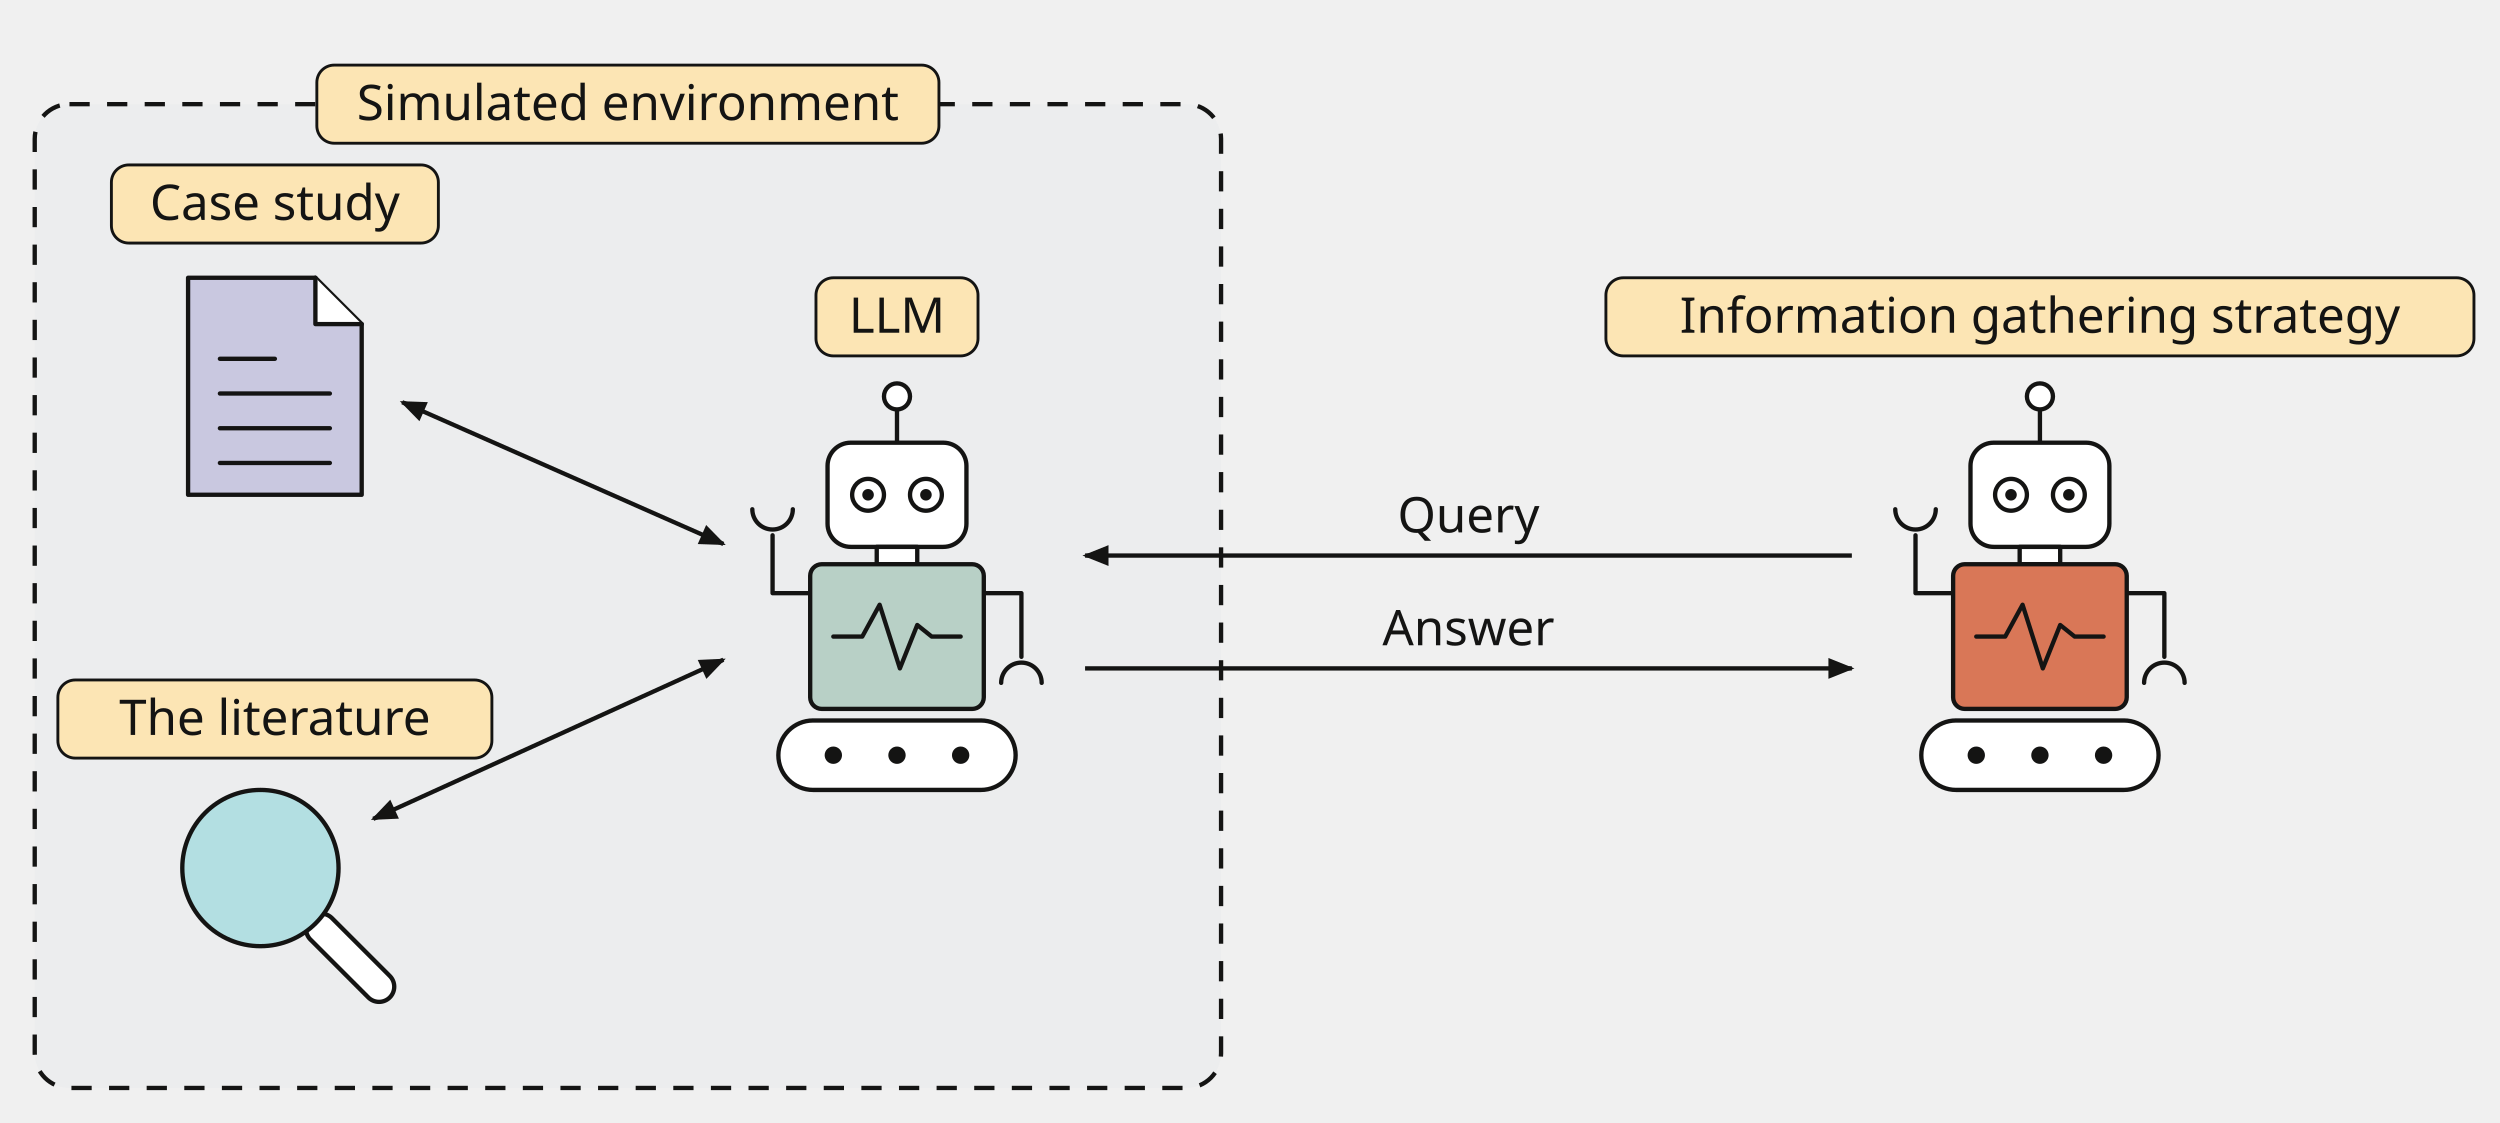
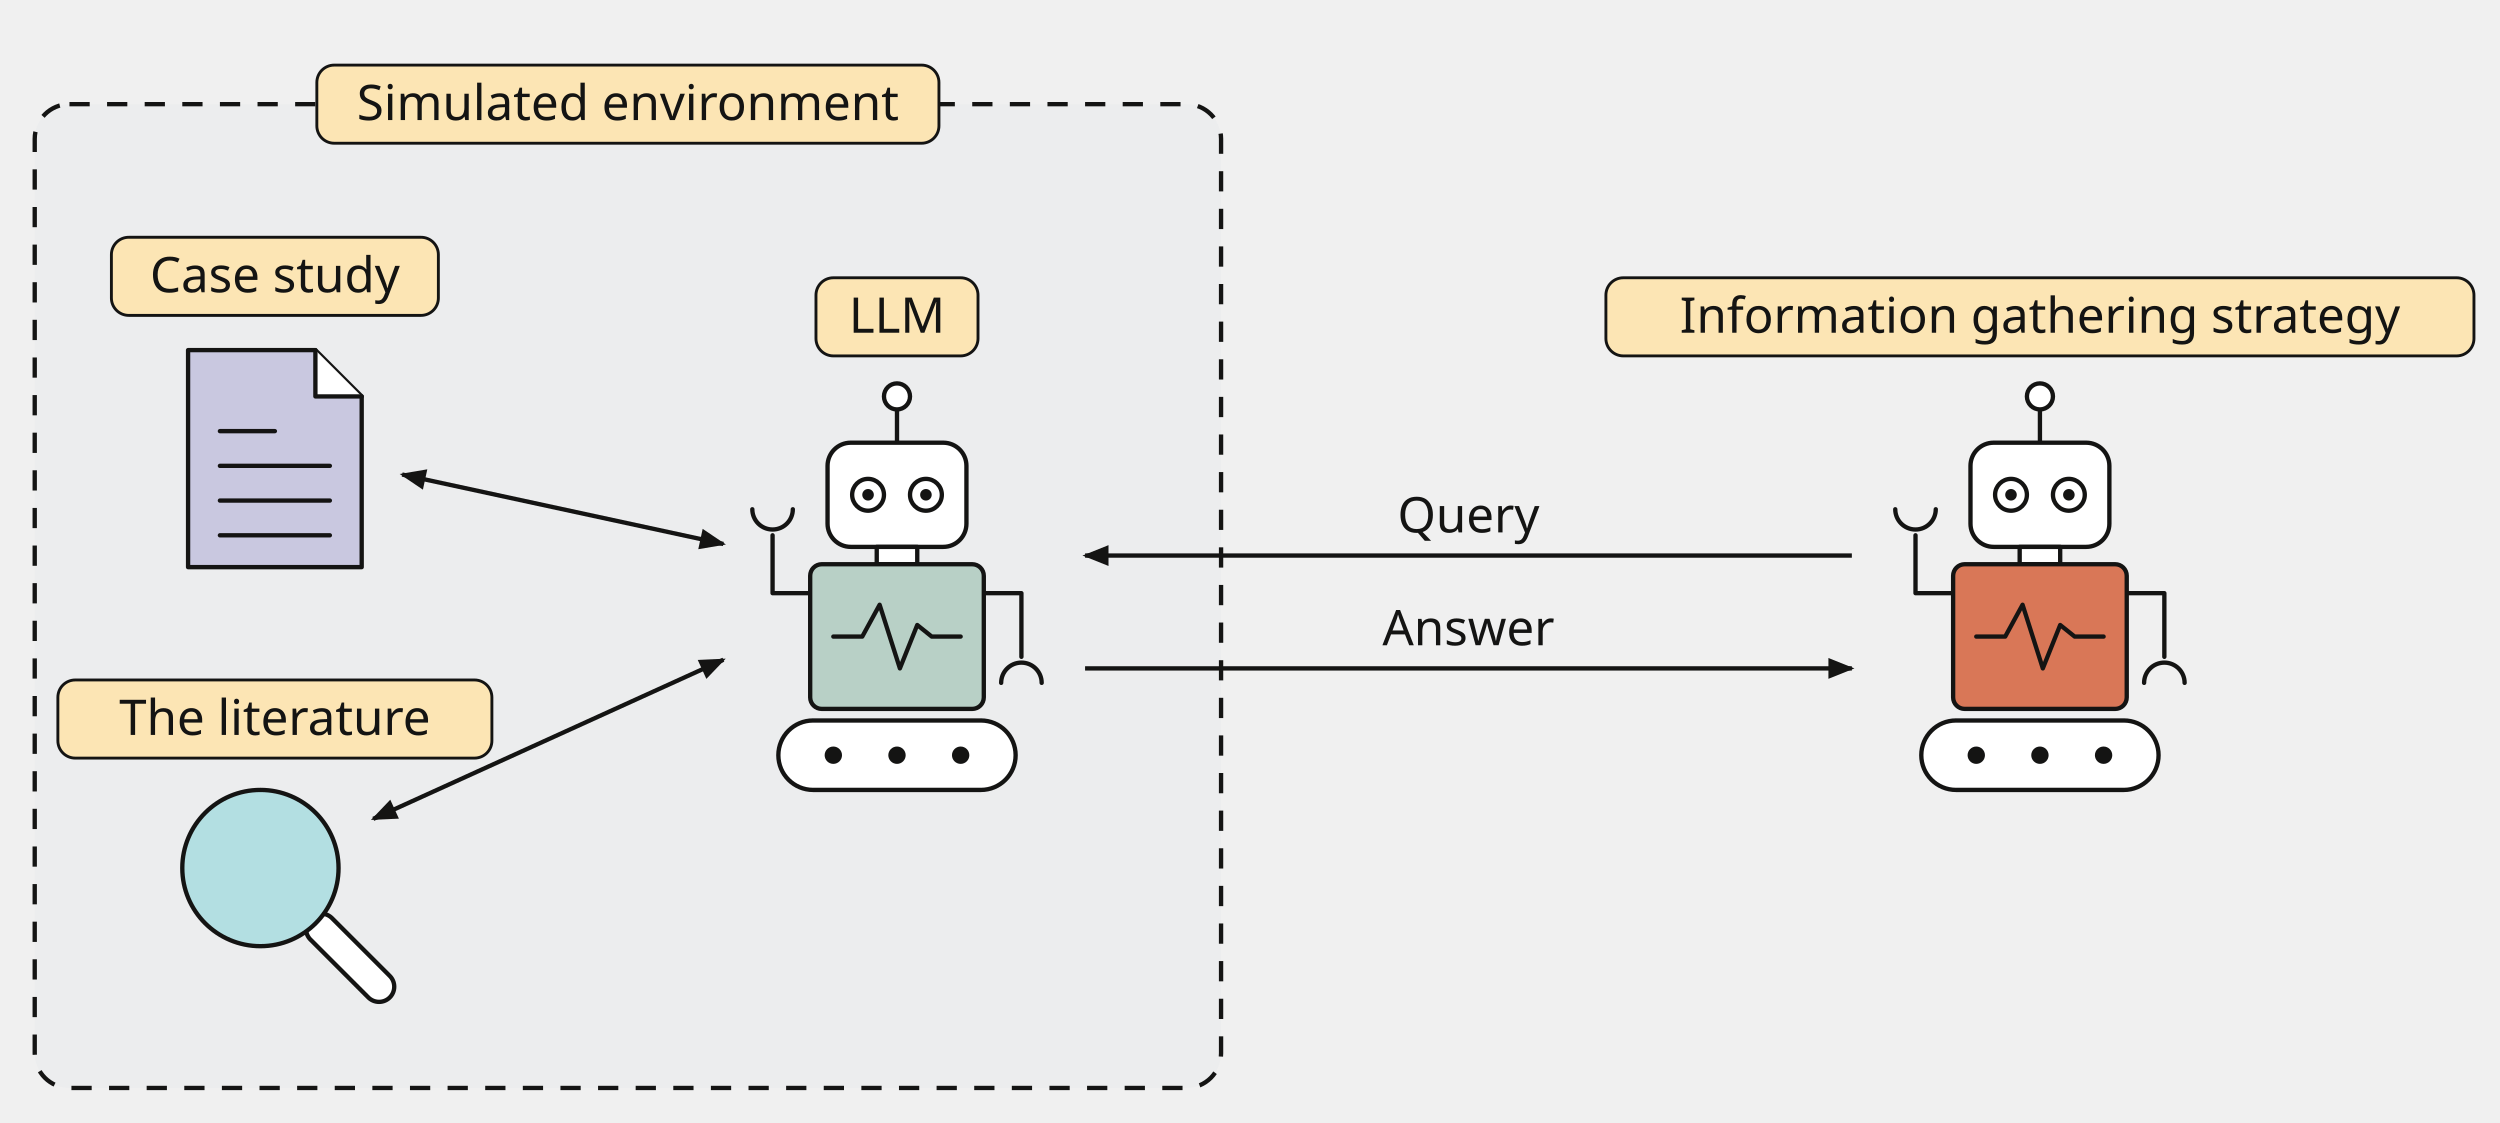
<svg xmlns="http://www.w3.org/2000/svg" xmlns:xlink="http://www.w3.org/1999/xlink" viewBox="0 0 1728 776" role="img" aria-labelledby="t d" font-family="'DM Sans', system-ui, sans-serif" font-size="34" font-weight="500" fill="#141413">
  <defs>
    <marker id="arrow" viewBox="0 0 10 10" refX="9" refY="5" markerWidth="6" markerHeight="6" orient="auto-start-reverse">
      <path d="M0,1 L10,5 L0,9 Z" fill="#141413" />
    </marker>
    <g id="robot" stroke="#141413" stroke-width="3" stroke-linecap="round" stroke-linejoin="round">
      <line x1="0" y1="-127" x2="0" y2="-104" />
      <circle cx="0" cy="-136" r="9" fill="#FFFFFF" />
      <rect x="-48" y="-104" width="96" height="72" rx="16" fill="#FFFFFF" />
      <circle cx="-20" cy="-68" r="11" fill="#FFFFFF" />
      <circle cx="20" cy="-68" r="11" fill="#FFFFFF" />
      <circle cx="-20" cy="-68" r="4" fill="#141413" stroke="none" />
      <circle cx="20" cy="-68" r="4" fill="#141413" stroke="none" />
      <rect x="-14" y="-32" width="28" height="12" fill="#FFFFFF" />
      <path d="M-60,0 H-86 V-40" fill="none" />
      <path d="M-100,-58 a14,14 0 0 0 28,0" fill="none" />
      <path d="M60,0 H86 V44" fill="none" />
      <path d="M72,62 a14,14 0 0 1 28,0" fill="none" />
      <rect x="-60" y="-20" width="120" height="100" rx="8" fill="currentColor" />
      <polyline points="-44,30 -24,30 -12,8 2,52 14,22 24,30 44,30" fill="none" />
      <rect x="-82" y="88" width="164" height="48" rx="24" fill="#FFFFFF" />
      <circle cx="-44" cy="112" r="6" fill="#141413" stroke="none" />
      <circle cx="0" cy="112" r="6" fill="#141413" stroke="none" />
      <circle cx="44" cy="112" r="6" fill="#141413" stroke="none" />
    </g>
  </defs>
  <rect x="24" y="72" width="820" height="680" rx="24" fill="#ECEDEE" stroke="#141413" stroke-width="3" stroke-dasharray="14 12" />
  <rect x="219" y="45" width="430" height="54" rx="12" fill="#FCE5B4" stroke="#141413" stroke-width="2" />
  <text x="434" y="83" text-anchor="middle">Simulated environment</text>
-   <rect x="77" y="114" width="226" height="54" rx="12" fill="#FCE5B4" stroke="#141413" stroke-width="2" />
-   <text x="190" y="152" text-anchor="middle">Case study</text>
+   <rect x="77" y="164" width="226" height="54" rx="12" fill="#FCE5B4" stroke="#141413" stroke-width="2" />
+   <text x="190" y="202" text-anchor="middle">Case study</text>
  <g stroke="#141413" stroke-width="3" stroke-linecap="round" stroke-linejoin="round">
-     <path d="M130,192 H218 L250,224 V342 H130 Z" fill="#C9C8E0" />
-     <path d="M218,192 V224 H250" fill="#FFFFFF" />
-     <path d="M152,248 H190 M152,272 H228 M152,296 H228 M152,320 H228" fill="none" />
+     <path d="M130,242 H218 L250,274 V392 H130 Z" fill="#C9C8E0" />
+     <path d="M218,242 V274 H250" fill="#FFFFFF" />
+     <path d="M152,298 H190 M152,322 H228 M152,346 H228 M152,370 H228" fill="none" />
  </g>
  <rect x="40" y="470" width="300" height="54" rx="12" fill="#FCE5B4" stroke="#141413" stroke-width="2" />
  <text x="190" y="508" text-anchor="middle">The literature</text>
  <line x1="222" y1="642" x2="262" y2="682" stroke="#141413" stroke-width="24" stroke-linecap="round" />
  <line x1="222" y1="642" x2="262" y2="682" stroke="#FFFFFF" stroke-width="18" stroke-linecap="round" />
  <circle cx="180" cy="600" r="54" fill="#B3DFE2" stroke="#141413" stroke-width="3" />
  <rect x="564" y="192" width="112" height="54" rx="12" fill="#FCE5B4" stroke="#141413" stroke-width="2" />
  <text x="620" y="230" text-anchor="middle">LLM</text>
  <use xlink:href="#robot" href="#robot" x="620" y="410" color="#B8D0C6" />
  <g stroke="#141413" stroke-width="3" fill="none" marker-start="url(#arrow)" marker-end="url(#arrow)">
-     <line x1="278" y1="278" x2="500" y2="376" />
+     <line x1="278" y1="328" x2="500" y2="376" />
    <line x1="258" y1="566" x2="500" y2="456" />
  </g>
  <rect x="1110" y="192" width="600" height="54" rx="12" fill="#FCE5B4" stroke="#141413" stroke-width="2" />
  <text x="1410" y="230" text-anchor="middle">Information gathering strategy</text>
  <use xlink:href="#robot" href="#robot" x="1410" y="410" color="#D97757" />
  <g stroke="#141413" stroke-width="3" fill="none" marker-end="url(#arrow)">
    <line x1="1280" y1="384" x2="750" y2="384" />
    <line x1="750" y1="462" x2="1280" y2="462" />
  </g>
  <text x="1015" y="368" text-anchor="middle">Query</text>
  <text x="1015" y="446" text-anchor="middle">Answer</text>
</svg>
